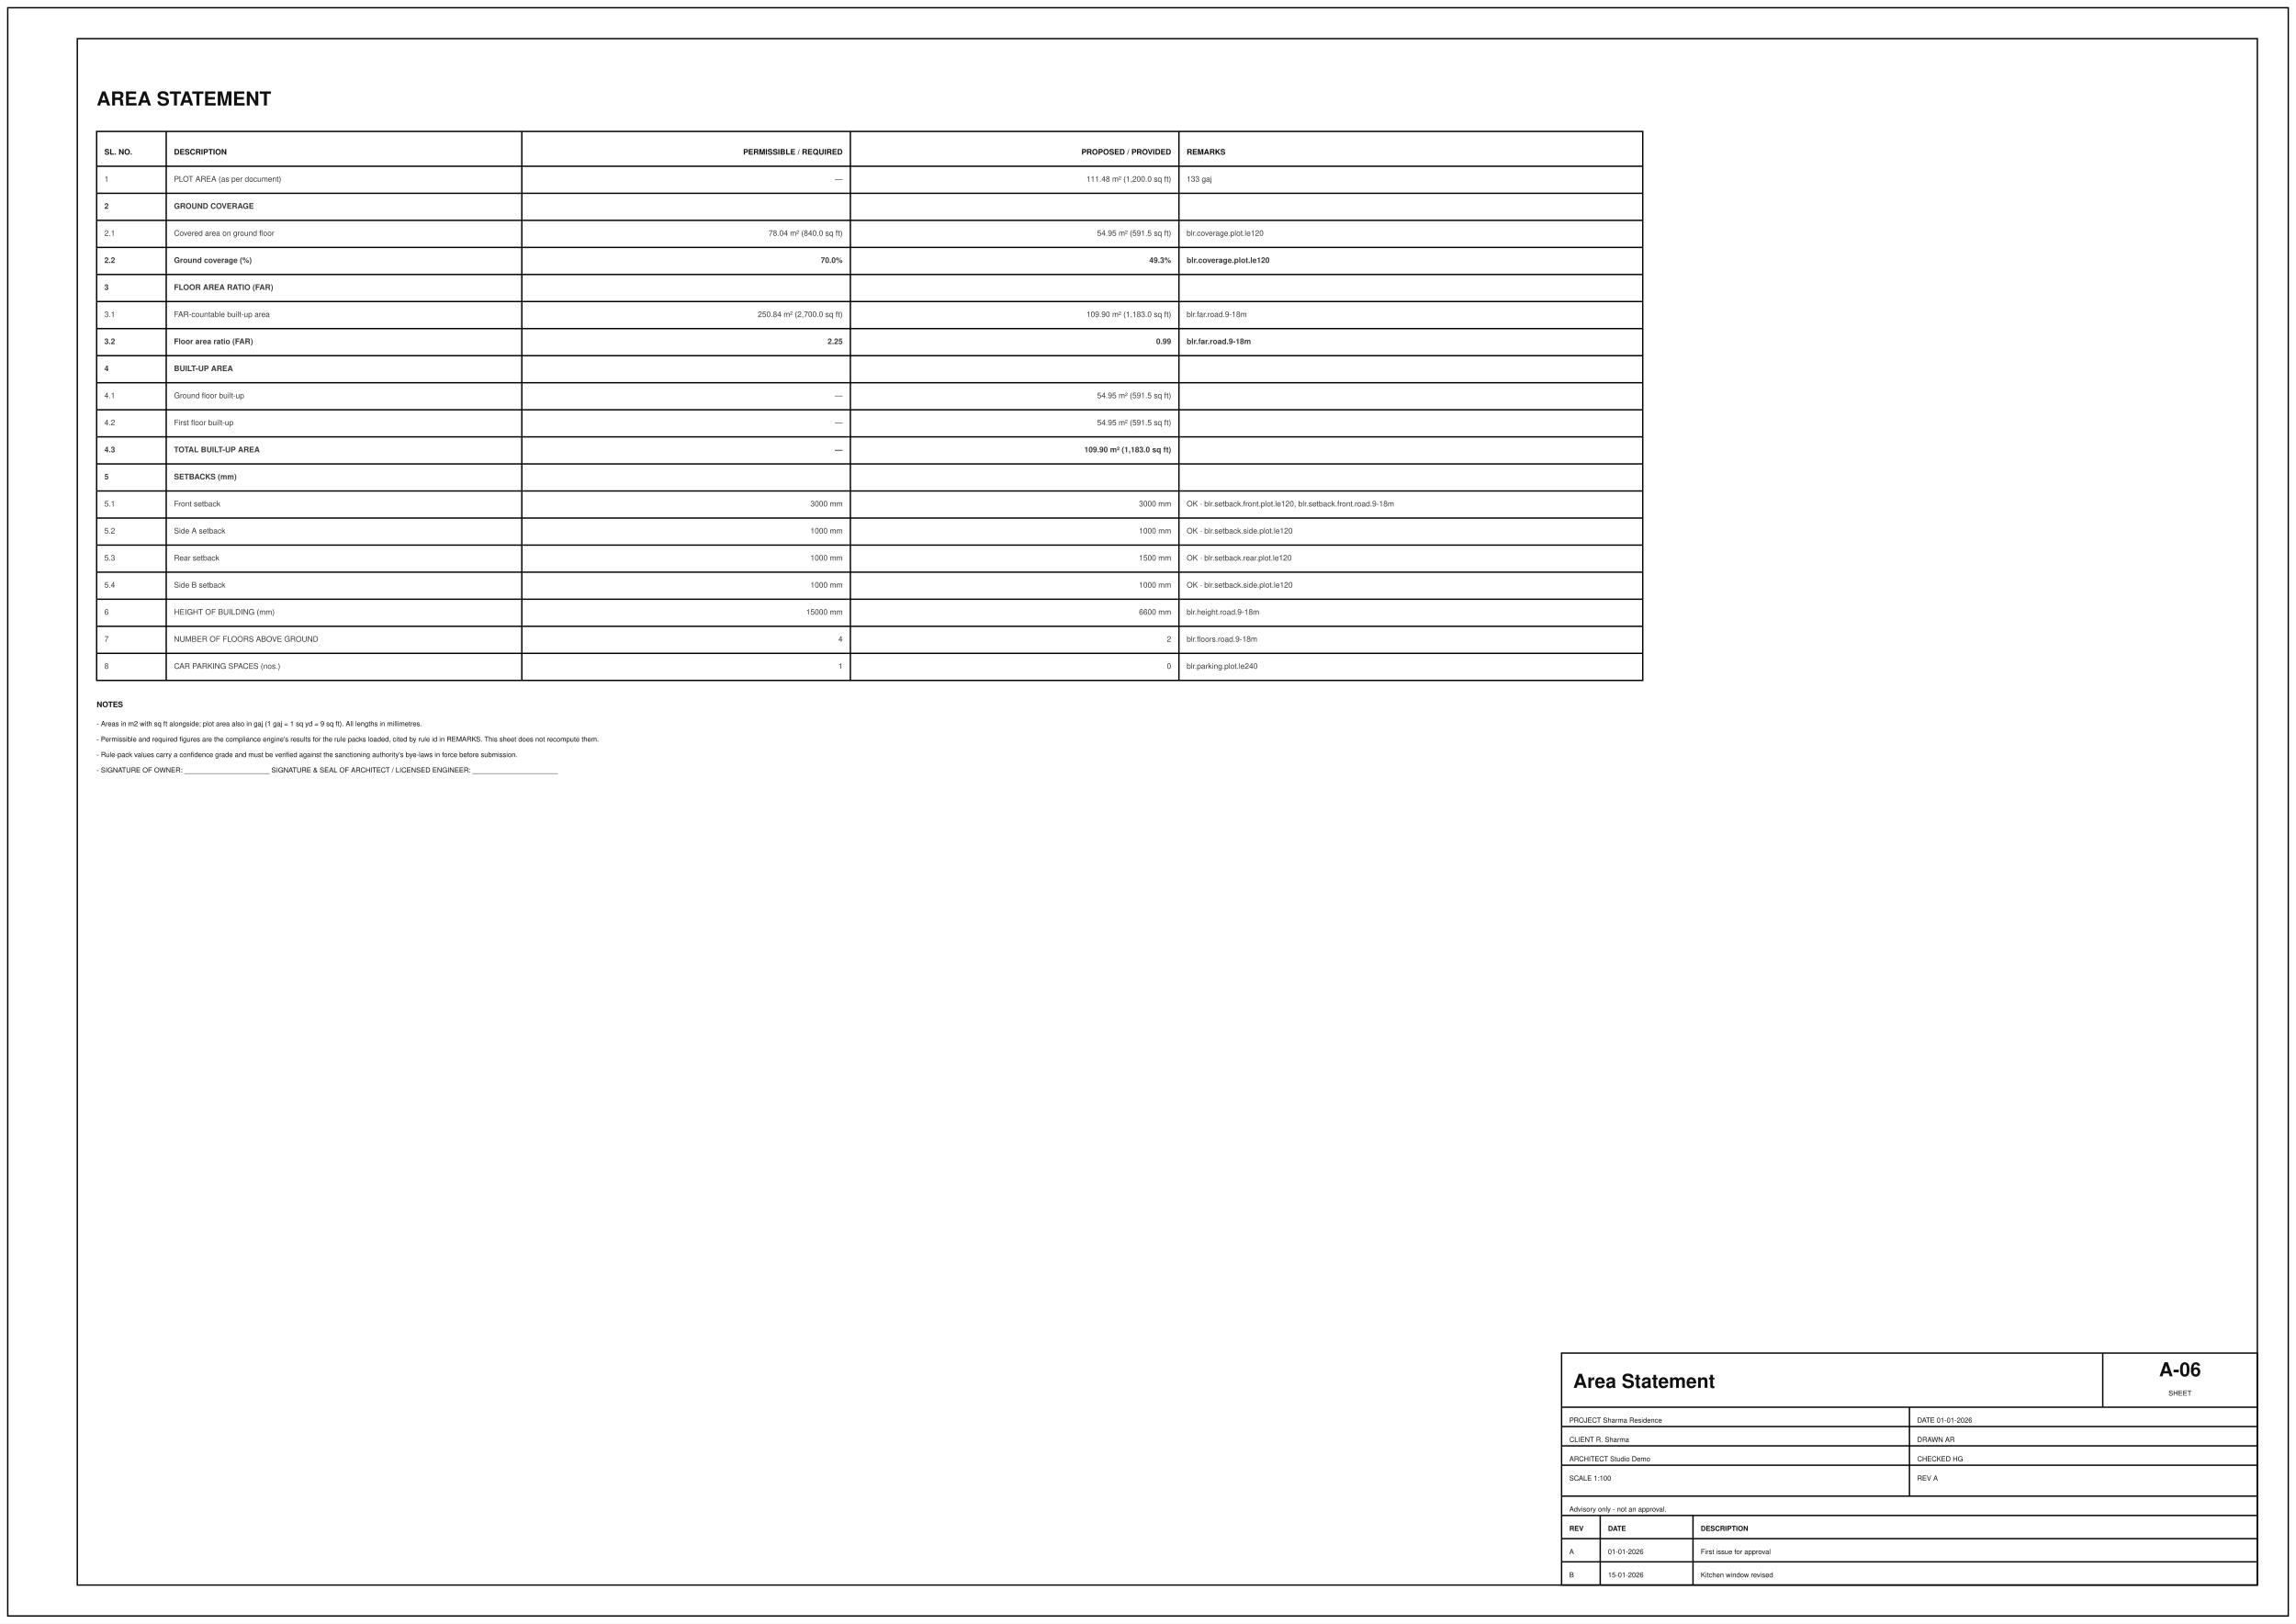
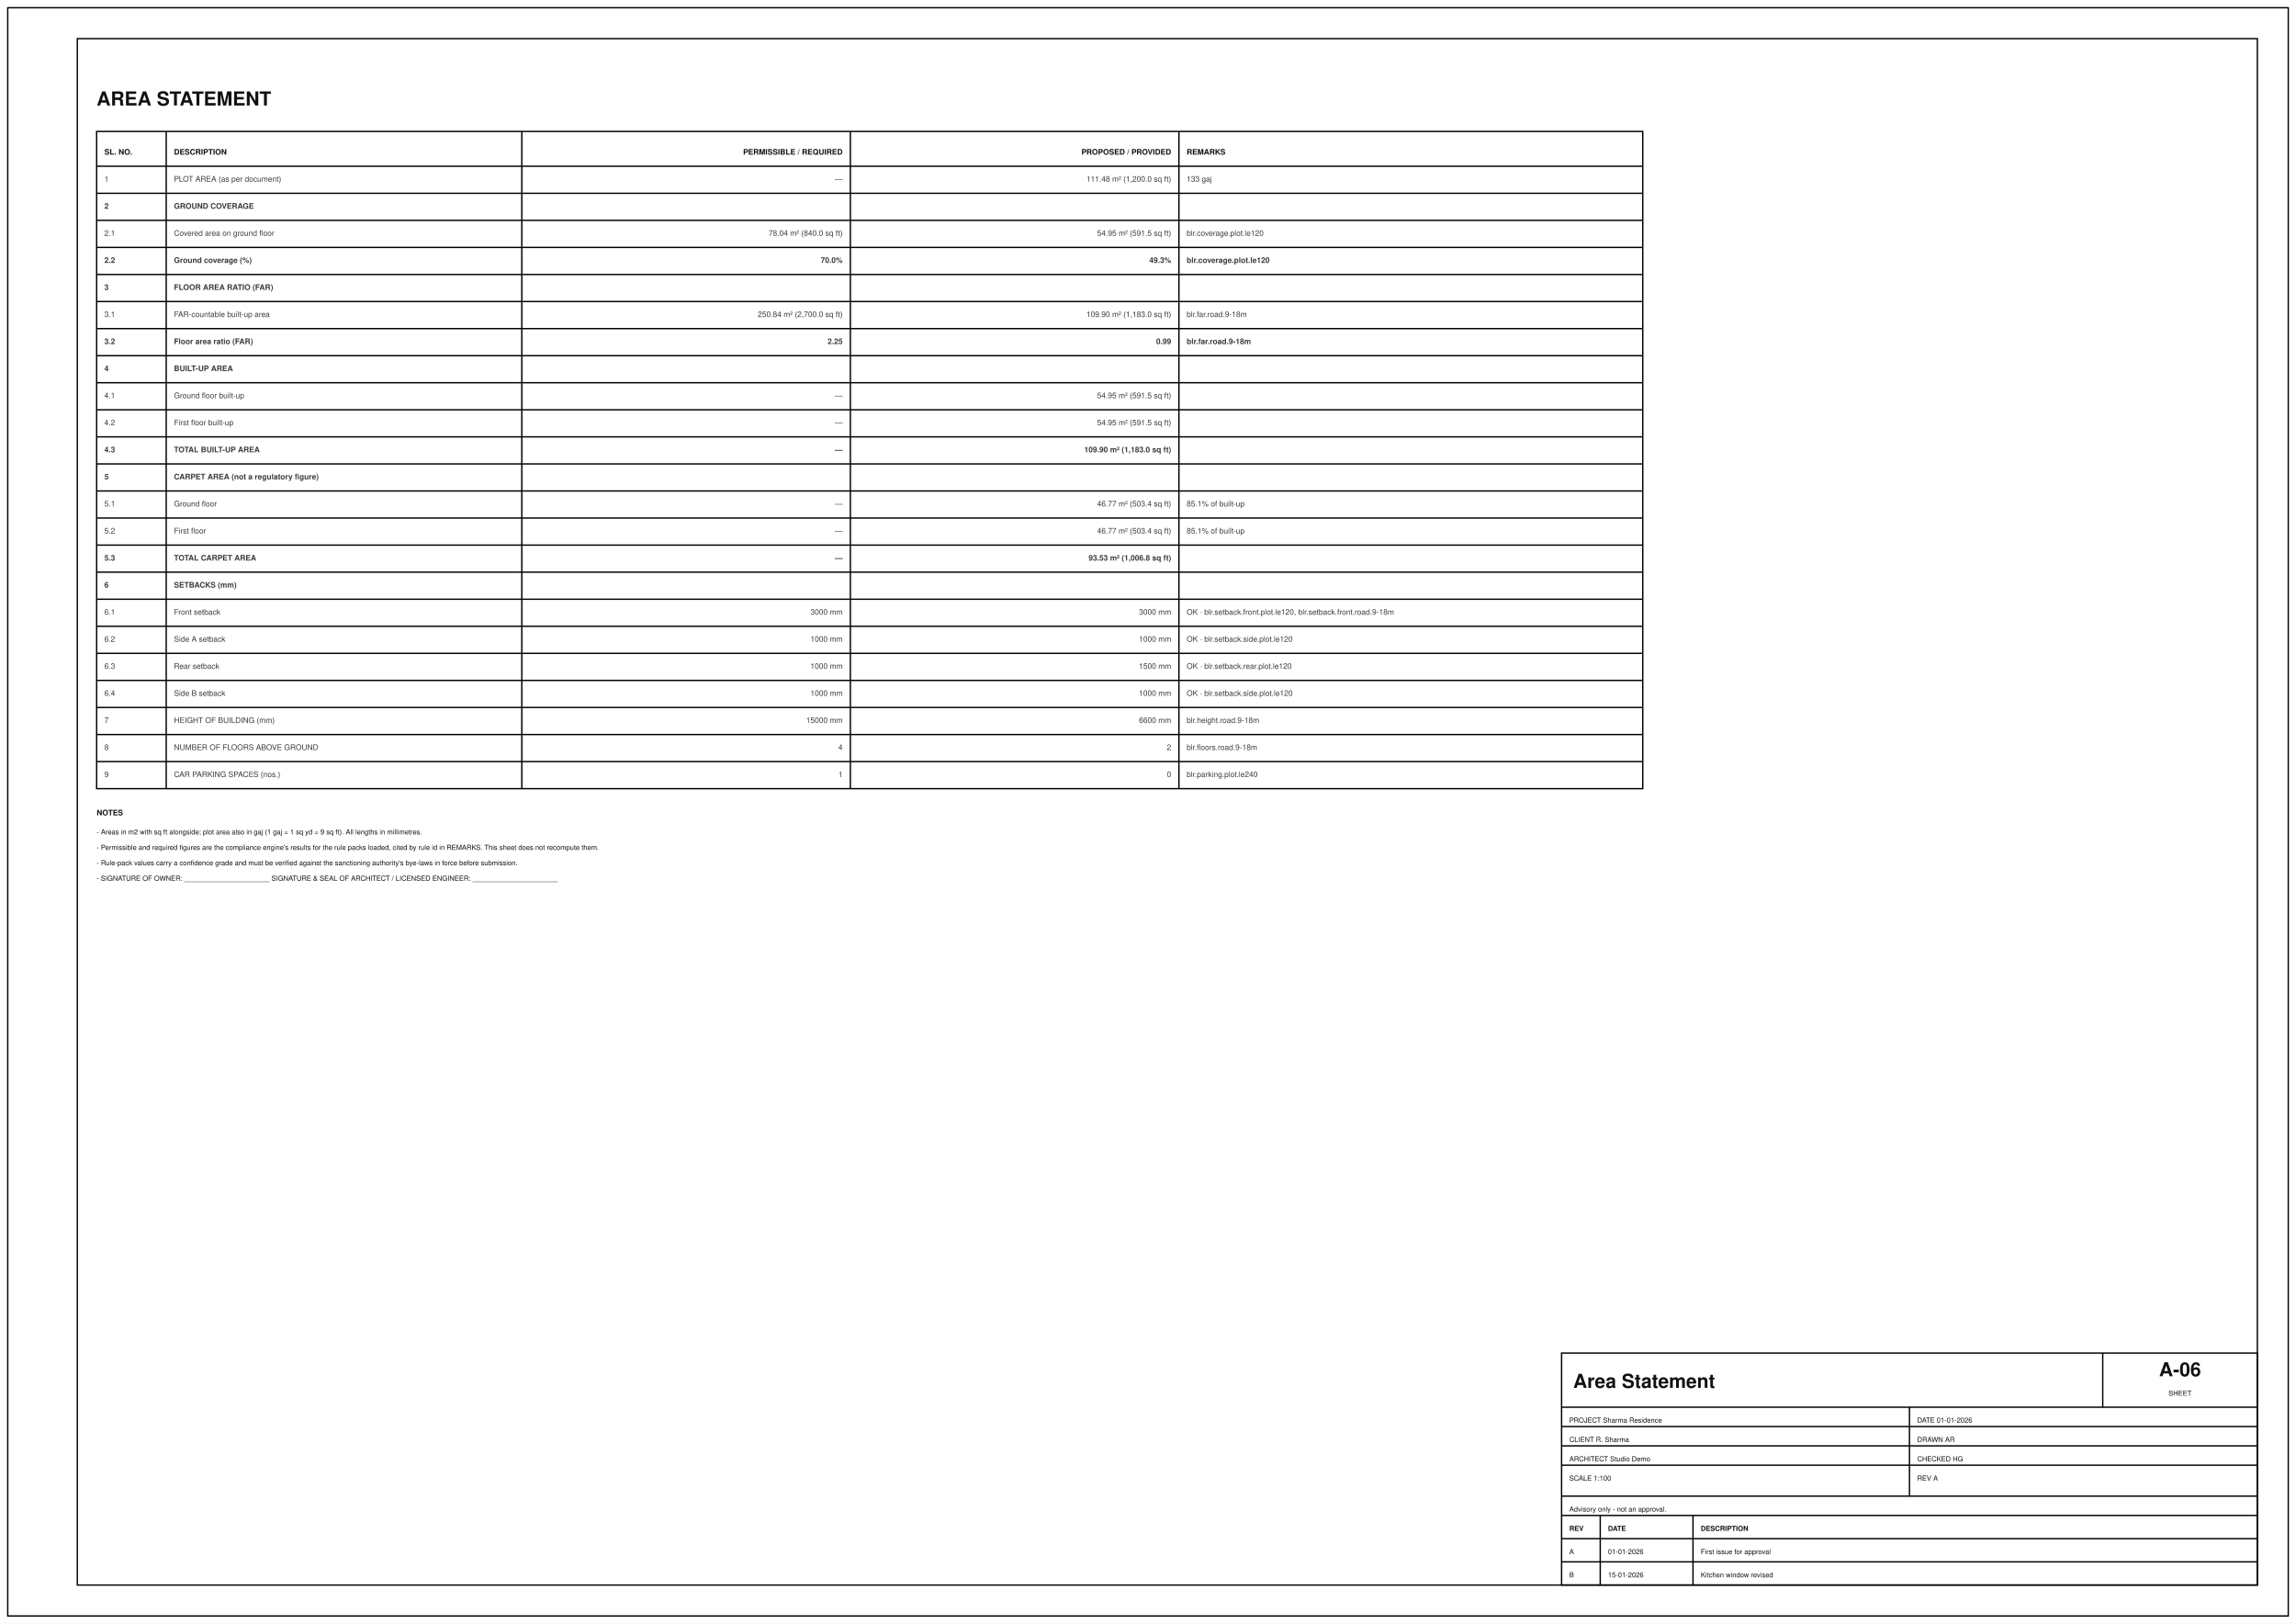
<svg xmlns="http://www.w3.org/2000/svg" width="594mm" height="420mm" viewBox="0 0 594 420" version="1.1">
  <rect x="0" y="0" width="594" height="420" fill="#ffffff" stroke="none" />
  <g id="g-frame">
    <g class="layer" data-layer="A-TEXT" stroke="#111111" stroke-width="0.180" fill="none" stroke-linecap="butt" stroke-linejoin="miter">
      <g font-family="Helvetica, Arial, sans-serif" fill="#111111" stroke="none">
        <text x="407.000" y="359.000" font-size="5.000" text-anchor="start" dominant-baseline="alphabetic" font-weight="600">Area Statement</text>
        <text x="564.000" y="356.000" font-size="5.000" text-anchor="middle" dominant-baseline="alphabetic" font-weight="600">A-06</text>
        <text x="564.000" y="361.000" font-size="1.800" text-anchor="middle" dominant-baseline="alphabetic">SHEET</text>
        <text x="406.000" y="368.000" font-size="1.800" text-anchor="start" dominant-baseline="alphabetic">PROJECT  Sharma Residence</text>
        <text x="406.000" y="373.000" font-size="1.800" text-anchor="start" dominant-baseline="alphabetic">CLIENT  R. Sharma</text>
        <text x="406.000" y="378.000" font-size="1.800" text-anchor="start" dominant-baseline="alphabetic">ARCHITECT  Studio Demo</text>
        <text x="406.000" y="383.000" font-size="1.800" text-anchor="start" dominant-baseline="alphabetic">SCALE  1:100</text>
        <text x="496.000" y="368.000" font-size="1.800" text-anchor="start" dominant-baseline="alphabetic">DATE  01-01-2026</text>
        <text x="496.000" y="373.000" font-size="1.800" text-anchor="start" dominant-baseline="alphabetic">DRAWN  AR</text>
        <text x="496.000" y="378.000" font-size="1.800" text-anchor="start" dominant-baseline="alphabetic">CHECKED  HG</text>
        <text x="496.000" y="383.000" font-size="1.800" text-anchor="start" dominant-baseline="alphabetic">REV  A</text>
        <text x="406.000" y="391.000" font-size="1.800" text-anchor="start" dominant-baseline="alphabetic">Advisory only - not an approval.</text>
        <text x="406.000" y="396.000" font-size="1.800" text-anchor="start" dominant-baseline="alphabetic" font-weight="600">REV</text>
        <text x="416.000" y="396.000" font-size="1.800" text-anchor="start" dominant-baseline="alphabetic" font-weight="600">DATE</text>
        <text x="440.000" y="396.000" font-size="1.800" text-anchor="start" dominant-baseline="alphabetic" font-weight="600">DESCRIPTION</text>
        <text x="406.000" y="402.000" font-size="1.800" text-anchor="start" dominant-baseline="alphabetic">A</text>
        <text x="416.000" y="402.000" font-size="1.800" text-anchor="start" dominant-baseline="alphabetic">01-01-2026</text>
        <text x="440.000" y="402.000" font-size="1.800" text-anchor="start" dominant-baseline="alphabetic">First issue for approval</text>
        <text x="406.000" y="408.000" font-size="1.800" text-anchor="start" dominant-baseline="alphabetic">B</text>
        <text x="416.000" y="408.000" font-size="1.800" text-anchor="start" dominant-baseline="alphabetic">15-01-2026</text>
        <text x="440.000" y="408.000" font-size="1.800" text-anchor="start" dominant-baseline="alphabetic">Kitchen window revised</text>
      </g>
    </g>
    <g class="layer" data-layer="A-TITL" stroke="#000000" stroke-width="0.350" fill="none" stroke-linecap="butt" stroke-linejoin="miter">
      <polygon points="2.000,2.000 592.000,2.000 592.000,418.000 2.000,418.000" fill="none" />
      <polygon points="20.000,10.000 584.000,10.000 584.000,410.000 20.000,410.000" fill="none" />
      <polygon points="404.000,350.000 584.000,350.000 584.000,410.000 404.000,410.000" fill="none" />
      <line x1="404.000" y1="364.000" x2="584.000" y2="364.000" />
      <line x1="544.000" y1="350.000" x2="544.000" y2="364.000" />
      <line x1="494.000" y1="364.000" x2="494.000" y2="387.000" />
      <line x1="404.000" y1="369.000" x2="494.000" y2="369.000" />
      <line x1="404.000" y1="374.000" x2="494.000" y2="374.000" />
      <line x1="404.000" y1="379.000" x2="494.000" y2="379.000" />
      <line x1="494.000" y1="369.000" x2="584.000" y2="369.000" />
      <line x1="494.000" y1="374.000" x2="584.000" y2="374.000" />
      <line x1="494.000" y1="379.000" x2="584.000" y2="379.000" />
      <line x1="404.000" y1="387.000" x2="584.000" y2="387.000" />
      <line x1="404.000" y1="392.000" x2="584.000" y2="392.000" />
      <line x1="414.000" y1="392.000" x2="414.000" y2="398.000" />
      <line x1="438.000" y1="392.000" x2="438.000" y2="398.000" />
      <line x1="404.000" y1="398.000" x2="584.000" y2="398.000" />
      <line x1="414.000" y1="398.000" x2="414.000" y2="404.000" />
      <line x1="438.000" y1="398.000" x2="438.000" y2="404.000" />
      <line x1="404.000" y1="404.000" x2="584.000" y2="404.000" />
      <line x1="414.000" y1="404.000" x2="414.000" y2="410.000" />
      <line x1="438.000" y1="404.000" x2="438.000" y2="410.000" />
    </g>
  </g>
  <g id="g-area-statement">
    <g class="layer" data-layer="A-TEXT" stroke="#111111" stroke-width="0.180" fill="none" stroke-linecap="butt" stroke-linejoin="miter">
      <g font-family="Helvetica, Arial, sans-serif" fill="#111111" stroke="none">
        <text x="25.000" y="25.000" font-size="5.000" text-anchor="start" dominant-baseline="hanging" font-weight="600">AREA STATEMENT</text>
        <text x="27.000" y="40.000" font-size="2.000" text-anchor="start" dominant-baseline="alphabetic" font-weight="600">SL. NO.</text>
        <text x="45.000" y="40.000" font-size="2.000" text-anchor="start" dominant-baseline="alphabetic" font-weight="600">DESCRIPTION</text>
        <text x="218.000" y="40.000" font-size="2.000" text-anchor="end" dominant-baseline="alphabetic" font-weight="600">PERMISSIBLE / REQUIRED</text>
        <text x="303.000" y="40.000" font-size="2.000" text-anchor="end" dominant-baseline="alphabetic" font-weight="600">PROPOSED / PROVIDED</text>
        <text x="307.000" y="40.000" font-size="2.000" text-anchor="start" dominant-baseline="alphabetic" font-weight="600">REMARKS</text>
-         <text x="25.000" y="182.000" font-size="2.000" text-anchor="start" dominant-baseline="hanging" font-weight="600">NOTES</text>
-         <text x="25.000" y="187.000" font-size="1.800" text-anchor="start" dominant-baseline="hanging">- Areas in m2 with sq ft alongside; plot area also in gaj (1 gaj = 1 sq yd = 9 sq ft). All lengths in millimetres.</text>
-         <text x="25.000" y="191.000" font-size="1.800" text-anchor="start" dominant-baseline="hanging">- Permissible and required figures are the compliance engine's results for the rule packs loaded, cited by rule id in REMARKS. This sheet does not recompute them.</text>
-         <text x="25.000" y="195.000" font-size="1.800" text-anchor="start" dominant-baseline="hanging">- Rule-pack values carry a confidence grade and must be verified against the sanctioning authority's bye-laws in force before submission.</text>
-         <text x="25.000" y="199.000" font-size="1.800" text-anchor="start" dominant-baseline="hanging">- SIGNATURE OF OWNER: ______________________     SIGNATURE &amp; SEAL OF ARCHITECT / LICENSED ENGINEER: ______________________</text>
+         <text x="25.000" y="210.000" font-size="2.000" text-anchor="start" dominant-baseline="hanging" font-weight="600">NOTES</text>
+         <text x="25.000" y="215.000" font-size="1.800" text-anchor="start" dominant-baseline="hanging">- Areas in m2 with sq ft alongside; plot area also in gaj (1 gaj = 1 sq yd = 9 sq ft). All lengths in millimetres.</text>
+         <text x="25.000" y="219.000" font-size="1.800" text-anchor="start" dominant-baseline="hanging">- Permissible and required figures are the compliance engine's results for the rule packs loaded, cited by rule id in REMARKS. This sheet does not recompute them.</text>
+         <text x="25.000" y="223.000" font-size="1.800" text-anchor="start" dominant-baseline="hanging">- Rule-pack values carry a confidence grade and must be verified against the sanctioning authority's bye-laws in force before submission.</text>
+         <text x="25.000" y="227.000" font-size="1.800" text-anchor="start" dominant-baseline="hanging">- SIGNATURE OF OWNER: ______________________     SIGNATURE &amp; SEAL OF ARCHITECT / LICENSED ENGINEER: ______________________</text>
      </g>
    </g>
    <g class="layer" data-layer="A-AREA" stroke="#3a3a3a" stroke-width="0.130" fill="none" stroke-linecap="butt" stroke-linejoin="miter">
      <g font-family="Helvetica, Arial, sans-serif" fill="#3a3a3a" stroke="none">
        <text x="27.000" y="47.000" font-size="2.000" text-anchor="start" dominant-baseline="alphabetic">1</text>
        <text x="45.000" y="47.000" font-size="2.000" text-anchor="start" dominant-baseline="alphabetic">PLOT AREA (as per document)</text>
        <text x="218.000" y="47.000" font-size="2.000" text-anchor="end" dominant-baseline="alphabetic">—</text>
        <text x="303.000" y="47.000" font-size="2.000" text-anchor="end" dominant-baseline="alphabetic">111.48 m² (1,200.0 sq ft)</text>
        <text x="307.000" y="47.000" font-size="2.000" text-anchor="start" dominant-baseline="alphabetic">133 gaj</text>
        <text x="27.000" y="54.000" font-size="2.000" text-anchor="start" dominant-baseline="alphabetic" font-weight="600">2</text>
        <text x="45.000" y="54.000" font-size="2.000" text-anchor="start" dominant-baseline="alphabetic" font-weight="600">GROUND COVERAGE</text>
        <text x="218.000" y="54.000" font-size="2.000" text-anchor="end" dominant-baseline="alphabetic" font-weight="600" />
        <text x="303.000" y="54.000" font-size="2.000" text-anchor="end" dominant-baseline="alphabetic" font-weight="600" />
        <text x="307.000" y="54.000" font-size="2.000" text-anchor="start" dominant-baseline="alphabetic" font-weight="600" />
        <text x="27.000" y="61.000" font-size="2.000" text-anchor="start" dominant-baseline="alphabetic">2.1</text>
        <text x="45.000" y="61.000" font-size="2.000" text-anchor="start" dominant-baseline="alphabetic">Covered area on ground floor</text>
        <text x="218.000" y="61.000" font-size="2.000" text-anchor="end" dominant-baseline="alphabetic">78.04 m² (840.0 sq ft)</text>
        <text x="303.000" y="61.000" font-size="2.000" text-anchor="end" dominant-baseline="alphabetic">54.95 m² (591.5 sq ft)</text>
        <text x="307.000" y="61.000" font-size="2.000" text-anchor="start" dominant-baseline="alphabetic">blr.coverage.plot.le120</text>
        <text x="27.000" y="68.000" font-size="2.000" text-anchor="start" dominant-baseline="alphabetic" font-weight="600">2.2</text>
        <text x="45.000" y="68.000" font-size="2.000" text-anchor="start" dominant-baseline="alphabetic" font-weight="600">Ground coverage (%)</text>
        <text x="218.000" y="68.000" font-size="2.000" text-anchor="end" dominant-baseline="alphabetic" font-weight="600">70.0%</text>
        <text x="303.000" y="68.000" font-size="2.000" text-anchor="end" dominant-baseline="alphabetic" font-weight="600">49.3%</text>
        <text x="307.000" y="68.000" font-size="2.000" text-anchor="start" dominant-baseline="alphabetic" font-weight="600">blr.coverage.plot.le120</text>
        <text x="27.000" y="75.000" font-size="2.000" text-anchor="start" dominant-baseline="alphabetic" font-weight="600">3</text>
        <text x="45.000" y="75.000" font-size="2.000" text-anchor="start" dominant-baseline="alphabetic" font-weight="600">FLOOR AREA RATIO (FAR)</text>
        <text x="218.000" y="75.000" font-size="2.000" text-anchor="end" dominant-baseline="alphabetic" font-weight="600" />
        <text x="303.000" y="75.000" font-size="2.000" text-anchor="end" dominant-baseline="alphabetic" font-weight="600" />
        <text x="307.000" y="75.000" font-size="2.000" text-anchor="start" dominant-baseline="alphabetic" font-weight="600" />
        <text x="27.000" y="82.000" font-size="2.000" text-anchor="start" dominant-baseline="alphabetic">3.1</text>
        <text x="45.000" y="82.000" font-size="2.000" text-anchor="start" dominant-baseline="alphabetic">FAR-countable built-up area</text>
        <text x="218.000" y="82.000" font-size="2.000" text-anchor="end" dominant-baseline="alphabetic">250.84 m² (2,700.0 sq ft)</text>
        <text x="303.000" y="82.000" font-size="2.000" text-anchor="end" dominant-baseline="alphabetic">109.90 m² (1,183.0 sq ft)</text>
        <text x="307.000" y="82.000" font-size="2.000" text-anchor="start" dominant-baseline="alphabetic">blr.far.road.9-18m</text>
        <text x="27.000" y="89.000" font-size="2.000" text-anchor="start" dominant-baseline="alphabetic" font-weight="600">3.2</text>
        <text x="45.000" y="89.000" font-size="2.000" text-anchor="start" dominant-baseline="alphabetic" font-weight="600">Floor area ratio (FAR)</text>
        <text x="218.000" y="89.000" font-size="2.000" text-anchor="end" dominant-baseline="alphabetic" font-weight="600">2.25</text>
        <text x="303.000" y="89.000" font-size="2.000" text-anchor="end" dominant-baseline="alphabetic" font-weight="600">0.99</text>
        <text x="307.000" y="89.000" font-size="2.000" text-anchor="start" dominant-baseline="alphabetic" font-weight="600">blr.far.road.9-18m</text>
        <text x="27.000" y="96.000" font-size="2.000" text-anchor="start" dominant-baseline="alphabetic" font-weight="600">4</text>
        <text x="45.000" y="96.000" font-size="2.000" text-anchor="start" dominant-baseline="alphabetic" font-weight="600">BUILT-UP AREA</text>
        <text x="218.000" y="96.000" font-size="2.000" text-anchor="end" dominant-baseline="alphabetic" font-weight="600" />
        <text x="303.000" y="96.000" font-size="2.000" text-anchor="end" dominant-baseline="alphabetic" font-weight="600" />
        <text x="307.000" y="96.000" font-size="2.000" text-anchor="start" dominant-baseline="alphabetic" font-weight="600" />
        <text x="27.000" y="103.000" font-size="2.000" text-anchor="start" dominant-baseline="alphabetic">4.1</text>
        <text x="45.000" y="103.000" font-size="2.000" text-anchor="start" dominant-baseline="alphabetic">Ground floor built-up</text>
        <text x="218.000" y="103.000" font-size="2.000" text-anchor="end" dominant-baseline="alphabetic">—</text>
        <text x="303.000" y="103.000" font-size="2.000" text-anchor="end" dominant-baseline="alphabetic">54.95 m² (591.5 sq ft)</text>
        <text x="307.000" y="103.000" font-size="2.000" text-anchor="start" dominant-baseline="alphabetic" />
        <text x="27.000" y="110.000" font-size="2.000" text-anchor="start" dominant-baseline="alphabetic">4.2</text>
        <text x="45.000" y="110.000" font-size="2.000" text-anchor="start" dominant-baseline="alphabetic">First floor built-up</text>
        <text x="218.000" y="110.000" font-size="2.000" text-anchor="end" dominant-baseline="alphabetic">—</text>
        <text x="303.000" y="110.000" font-size="2.000" text-anchor="end" dominant-baseline="alphabetic">54.95 m² (591.5 sq ft)</text>
        <text x="307.000" y="110.000" font-size="2.000" text-anchor="start" dominant-baseline="alphabetic" />
        <text x="27.000" y="117.000" font-size="2.000" text-anchor="start" dominant-baseline="alphabetic" font-weight="600">4.3</text>
        <text x="45.000" y="117.000" font-size="2.000" text-anchor="start" dominant-baseline="alphabetic" font-weight="600">TOTAL BUILT-UP AREA</text>
        <text x="218.000" y="117.000" font-size="2.000" text-anchor="end" dominant-baseline="alphabetic" font-weight="600">—</text>
        <text x="303.000" y="117.000" font-size="2.000" text-anchor="end" dominant-baseline="alphabetic" font-weight="600">109.90 m² (1,183.0 sq ft)</text>
        <text x="307.000" y="117.000" font-size="2.000" text-anchor="start" dominant-baseline="alphabetic" font-weight="600" />
        <text x="27.000" y="124.000" font-size="2.000" text-anchor="start" dominant-baseline="alphabetic" font-weight="600">5</text>
-         <text x="45.000" y="124.000" font-size="2.000" text-anchor="start" dominant-baseline="alphabetic" font-weight="600">SETBACKS (mm)</text>
+         <text x="45.000" y="124.000" font-size="2.000" text-anchor="start" dominant-baseline="alphabetic" font-weight="600">CARPET AREA (not a regulatory figure)</text>
        <text x="218.000" y="124.000" font-size="2.000" text-anchor="end" dominant-baseline="alphabetic" font-weight="600" />
        <text x="303.000" y="124.000" font-size="2.000" text-anchor="end" dominant-baseline="alphabetic" font-weight="600" />
        <text x="307.000" y="124.000" font-size="2.000" text-anchor="start" dominant-baseline="alphabetic" font-weight="600" />
        <text x="27.000" y="131.000" font-size="2.000" text-anchor="start" dominant-baseline="alphabetic">5.1</text>
-         <text x="45.000" y="131.000" font-size="2.000" text-anchor="start" dominant-baseline="alphabetic">Front setback</text>
-         <text x="218.000" y="131.000" font-size="2.000" text-anchor="end" dominant-baseline="alphabetic">3000 mm</text>
-         <text x="303.000" y="131.000" font-size="2.000" text-anchor="end" dominant-baseline="alphabetic">3000 mm</text>
-         <text x="307.000" y="131.000" font-size="2.000" text-anchor="start" dominant-baseline="alphabetic">OK · blr.setback.front.plot.le120, blr.setback.front.road.9-18m</text>
+         <text x="45.000" y="131.000" font-size="2.000" text-anchor="start" dominant-baseline="alphabetic">Ground floor</text>
+         <text x="218.000" y="131.000" font-size="2.000" text-anchor="end" dominant-baseline="alphabetic">—</text>
+         <text x="303.000" y="131.000" font-size="2.000" text-anchor="end" dominant-baseline="alphabetic">46.77 m² (503.4 sq ft)</text>
+         <text x="307.000" y="131.000" font-size="2.000" text-anchor="start" dominant-baseline="alphabetic">85.1% of built-up</text>
        <text x="27.000" y="138.000" font-size="2.000" text-anchor="start" dominant-baseline="alphabetic">5.2</text>
-         <text x="45.000" y="138.000" font-size="2.000" text-anchor="start" dominant-baseline="alphabetic">Side A setback</text>
-         <text x="218.000" y="138.000" font-size="2.000" text-anchor="end" dominant-baseline="alphabetic">1000 mm</text>
-         <text x="303.000" y="138.000" font-size="2.000" text-anchor="end" dominant-baseline="alphabetic">1000 mm</text>
-         <text x="307.000" y="138.000" font-size="2.000" text-anchor="start" dominant-baseline="alphabetic">OK · blr.setback.side.plot.le120</text>
-         <text x="27.000" y="145.000" font-size="2.000" text-anchor="start" dominant-baseline="alphabetic">5.3</text>
-         <text x="45.000" y="145.000" font-size="2.000" text-anchor="start" dominant-baseline="alphabetic">Rear setback</text>
-         <text x="218.000" y="145.000" font-size="2.000" text-anchor="end" dominant-baseline="alphabetic">1000 mm</text>
-         <text x="303.000" y="145.000" font-size="2.000" text-anchor="end" dominant-baseline="alphabetic">1500 mm</text>
-         <text x="307.000" y="145.000" font-size="2.000" text-anchor="start" dominant-baseline="alphabetic">OK · blr.setback.rear.plot.le120</text>
-         <text x="27.000" y="152.000" font-size="2.000" text-anchor="start" dominant-baseline="alphabetic">5.4</text>
-         <text x="45.000" y="152.000" font-size="2.000" text-anchor="start" dominant-baseline="alphabetic">Side B setback</text>
-         <text x="218.000" y="152.000" font-size="2.000" text-anchor="end" dominant-baseline="alphabetic">1000 mm</text>
-         <text x="303.000" y="152.000" font-size="2.000" text-anchor="end" dominant-baseline="alphabetic">1000 mm</text>
-         <text x="307.000" y="152.000" font-size="2.000" text-anchor="start" dominant-baseline="alphabetic">OK · blr.setback.side.plot.le120</text>
-         <text x="27.000" y="159.000" font-size="2.000" text-anchor="start" dominant-baseline="alphabetic">6</text>
-         <text x="45.000" y="159.000" font-size="2.000" text-anchor="start" dominant-baseline="alphabetic">HEIGHT OF BUILDING (mm)</text>
-         <text x="218.000" y="159.000" font-size="2.000" text-anchor="end" dominant-baseline="alphabetic">15000 mm</text>
-         <text x="303.000" y="159.000" font-size="2.000" text-anchor="end" dominant-baseline="alphabetic">6600 mm</text>
-         <text x="307.000" y="159.000" font-size="2.000" text-anchor="start" dominant-baseline="alphabetic">blr.height.road.9-18m</text>
-         <text x="27.000" y="166.000" font-size="2.000" text-anchor="start" dominant-baseline="alphabetic">7</text>
-         <text x="45.000" y="166.000" font-size="2.000" text-anchor="start" dominant-baseline="alphabetic">NUMBER OF FLOORS ABOVE GROUND</text>
-         <text x="218.000" y="166.000" font-size="2.000" text-anchor="end" dominant-baseline="alphabetic">4</text>
-         <text x="303.000" y="166.000" font-size="2.000" text-anchor="end" dominant-baseline="alphabetic">2</text>
-         <text x="307.000" y="166.000" font-size="2.000" text-anchor="start" dominant-baseline="alphabetic">blr.floors.road.9-18m</text>
-         <text x="27.000" y="173.000" font-size="2.000" text-anchor="start" dominant-baseline="alphabetic">8</text>
-         <text x="45.000" y="173.000" font-size="2.000" text-anchor="start" dominant-baseline="alphabetic">CAR PARKING SPACES (nos.)</text>
-         <text x="218.000" y="173.000" font-size="2.000" text-anchor="end" dominant-baseline="alphabetic">1</text>
-         <text x="303.000" y="173.000" font-size="2.000" text-anchor="end" dominant-baseline="alphabetic">0</text>
-         <text x="307.000" y="173.000" font-size="2.000" text-anchor="start" dominant-baseline="alphabetic">blr.parking.plot.le240</text>
+         <text x="45.000" y="138.000" font-size="2.000" text-anchor="start" dominant-baseline="alphabetic">First floor</text>
+         <text x="218.000" y="138.000" font-size="2.000" text-anchor="end" dominant-baseline="alphabetic">—</text>
+         <text x="303.000" y="138.000" font-size="2.000" text-anchor="end" dominant-baseline="alphabetic">46.77 m² (503.4 sq ft)</text>
+         <text x="307.000" y="138.000" font-size="2.000" text-anchor="start" dominant-baseline="alphabetic">85.1% of built-up</text>
+         <text x="27.000" y="145.000" font-size="2.000" text-anchor="start" dominant-baseline="alphabetic" font-weight="600">5.3</text>
+         <text x="45.000" y="145.000" font-size="2.000" text-anchor="start" dominant-baseline="alphabetic" font-weight="600">TOTAL CARPET AREA</text>
+         <text x="218.000" y="145.000" font-size="2.000" text-anchor="end" dominant-baseline="alphabetic" font-weight="600">—</text>
+         <text x="303.000" y="145.000" font-size="2.000" text-anchor="end" dominant-baseline="alphabetic" font-weight="600">93.53 m² (1,006.8 sq ft)</text>
+         <text x="307.000" y="145.000" font-size="2.000" text-anchor="start" dominant-baseline="alphabetic" font-weight="600" />
+         <text x="27.000" y="152.000" font-size="2.000" text-anchor="start" dominant-baseline="alphabetic" font-weight="600">6</text>
+         <text x="45.000" y="152.000" font-size="2.000" text-anchor="start" dominant-baseline="alphabetic" font-weight="600">SETBACKS (mm)</text>
+         <text x="218.000" y="152.000" font-size="2.000" text-anchor="end" dominant-baseline="alphabetic" font-weight="600" />
+         <text x="303.000" y="152.000" font-size="2.000" text-anchor="end" dominant-baseline="alphabetic" font-weight="600" />
+         <text x="307.000" y="152.000" font-size="2.000" text-anchor="start" dominant-baseline="alphabetic" font-weight="600" />
+         <text x="27.000" y="159.000" font-size="2.000" text-anchor="start" dominant-baseline="alphabetic">6.1</text>
+         <text x="45.000" y="159.000" font-size="2.000" text-anchor="start" dominant-baseline="alphabetic">Front setback</text>
+         <text x="218.000" y="159.000" font-size="2.000" text-anchor="end" dominant-baseline="alphabetic">3000 mm</text>
+         <text x="303.000" y="159.000" font-size="2.000" text-anchor="end" dominant-baseline="alphabetic">3000 mm</text>
+         <text x="307.000" y="159.000" font-size="2.000" text-anchor="start" dominant-baseline="alphabetic">OK · blr.setback.front.plot.le120, blr.setback.front.road.9-18m</text>
+         <text x="27.000" y="166.000" font-size="2.000" text-anchor="start" dominant-baseline="alphabetic">6.2</text>
+         <text x="45.000" y="166.000" font-size="2.000" text-anchor="start" dominant-baseline="alphabetic">Side A setback</text>
+         <text x="218.000" y="166.000" font-size="2.000" text-anchor="end" dominant-baseline="alphabetic">1000 mm</text>
+         <text x="303.000" y="166.000" font-size="2.000" text-anchor="end" dominant-baseline="alphabetic">1000 mm</text>
+         <text x="307.000" y="166.000" font-size="2.000" text-anchor="start" dominant-baseline="alphabetic">OK · blr.setback.side.plot.le120</text>
+         <text x="27.000" y="173.000" font-size="2.000" text-anchor="start" dominant-baseline="alphabetic">6.3</text>
+         <text x="45.000" y="173.000" font-size="2.000" text-anchor="start" dominant-baseline="alphabetic">Rear setback</text>
+         <text x="218.000" y="173.000" font-size="2.000" text-anchor="end" dominant-baseline="alphabetic">1000 mm</text>
+         <text x="303.000" y="173.000" font-size="2.000" text-anchor="end" dominant-baseline="alphabetic">1500 mm</text>
+         <text x="307.000" y="173.000" font-size="2.000" text-anchor="start" dominant-baseline="alphabetic">OK · blr.setback.rear.plot.le120</text>
+         <text x="27.000" y="180.000" font-size="2.000" text-anchor="start" dominant-baseline="alphabetic">6.4</text>
+         <text x="45.000" y="180.000" font-size="2.000" text-anchor="start" dominant-baseline="alphabetic">Side B setback</text>
+         <text x="218.000" y="180.000" font-size="2.000" text-anchor="end" dominant-baseline="alphabetic">1000 mm</text>
+         <text x="303.000" y="180.000" font-size="2.000" text-anchor="end" dominant-baseline="alphabetic">1000 mm</text>
+         <text x="307.000" y="180.000" font-size="2.000" text-anchor="start" dominant-baseline="alphabetic">OK · blr.setback.side.plot.le120</text>
+         <text x="27.000" y="187.000" font-size="2.000" text-anchor="start" dominant-baseline="alphabetic">7</text>
+         <text x="45.000" y="187.000" font-size="2.000" text-anchor="start" dominant-baseline="alphabetic">HEIGHT OF BUILDING (mm)</text>
+         <text x="218.000" y="187.000" font-size="2.000" text-anchor="end" dominant-baseline="alphabetic">15000 mm</text>
+         <text x="303.000" y="187.000" font-size="2.000" text-anchor="end" dominant-baseline="alphabetic">6600 mm</text>
+         <text x="307.000" y="187.000" font-size="2.000" text-anchor="start" dominant-baseline="alphabetic">blr.height.road.9-18m</text>
+         <text x="27.000" y="194.000" font-size="2.000" text-anchor="start" dominant-baseline="alphabetic">8</text>
+         <text x="45.000" y="194.000" font-size="2.000" text-anchor="start" dominant-baseline="alphabetic">NUMBER OF FLOORS ABOVE GROUND</text>
+         <text x="218.000" y="194.000" font-size="2.000" text-anchor="end" dominant-baseline="alphabetic">4</text>
+         <text x="303.000" y="194.000" font-size="2.000" text-anchor="end" dominant-baseline="alphabetic">2</text>
+         <text x="307.000" y="194.000" font-size="2.000" text-anchor="start" dominant-baseline="alphabetic">blr.floors.road.9-18m</text>
+         <text x="27.000" y="201.000" font-size="2.000" text-anchor="start" dominant-baseline="alphabetic">9</text>
+         <text x="45.000" y="201.000" font-size="2.000" text-anchor="start" dominant-baseline="alphabetic">CAR PARKING SPACES (nos.)</text>
+         <text x="218.000" y="201.000" font-size="2.000" text-anchor="end" dominant-baseline="alphabetic">1</text>
+         <text x="303.000" y="201.000" font-size="2.000" text-anchor="end" dominant-baseline="alphabetic">0</text>
+         <text x="307.000" y="201.000" font-size="2.000" text-anchor="start" dominant-baseline="alphabetic">blr.parking.plot.le240</text>
      </g>
    </g>
    <g class="layer" data-layer="A-TITL" stroke="#000000" stroke-width="0.350" fill="none" stroke-linecap="butt" stroke-linejoin="miter">
-       <polygon points="25.000,34.000 425.000,34.000 425.000,176.000 25.000,176.000" fill="none" />
+       <polygon points="25.000,34.000 425.000,34.000 425.000,204.000 25.000,204.000" fill="none" />
      <line x1="25.000" y1="43.000" x2="425.000" y2="43.000" />
      <line x1="25.000" y1="50.000" x2="425.000" y2="50.000" />
      <line x1="25.000" y1="57.000" x2="425.000" y2="57.000" />
      <line x1="25.000" y1="64.000" x2="425.000" y2="64.000" />
      <line x1="25.000" y1="71.000" x2="425.000" y2="71.000" />
      <line x1="25.000" y1="78.000" x2="425.000" y2="78.000" />
      <line x1="25.000" y1="85.000" x2="425.000" y2="85.000" />
      <line x1="25.000" y1="92.000" x2="425.000" y2="92.000" />
      <line x1="25.000" y1="99.000" x2="425.000" y2="99.000" />
      <line x1="25.000" y1="106.000" x2="425.000" y2="106.000" />
      <line x1="25.000" y1="113.000" x2="425.000" y2="113.000" />
      <line x1="25.000" y1="120.000" x2="425.000" y2="120.000" />
      <line x1="25.000" y1="127.000" x2="425.000" y2="127.000" />
      <line x1="25.000" y1="134.000" x2="425.000" y2="134.000" />
      <line x1="25.000" y1="141.000" x2="425.000" y2="141.000" />
      <line x1="25.000" y1="148.000" x2="425.000" y2="148.000" />
      <line x1="25.000" y1="155.000" x2="425.000" y2="155.000" />
      <line x1="25.000" y1="162.000" x2="425.000" y2="162.000" />
      <line x1="25.000" y1="169.000" x2="425.000" y2="169.000" />
-       <line x1="43.000" y1="34.000" x2="43.000" y2="176.000" />
-       <line x1="135.000" y1="34.000" x2="135.000" y2="176.000" />
-       <line x1="220.000" y1="34.000" x2="220.000" y2="176.000" />
-       <line x1="305.000" y1="34.000" x2="305.000" y2="176.000" />
+       <line x1="25.000" y1="176.000" x2="425.000" y2="176.000" />
+       <line x1="25.000" y1="183.000" x2="425.000" y2="183.000" />
+       <line x1="25.000" y1="190.000" x2="425.000" y2="190.000" />
+       <line x1="25.000" y1="197.000" x2="425.000" y2="197.000" />
+       <line x1="43.000" y1="34.000" x2="43.000" y2="204.000" />
+       <line x1="135.000" y1="34.000" x2="135.000" y2="204.000" />
+       <line x1="220.000" y1="34.000" x2="220.000" y2="204.000" />
+       <line x1="305.000" y1="34.000" x2="305.000" y2="204.000" />
    </g>
  </g>
</svg>
